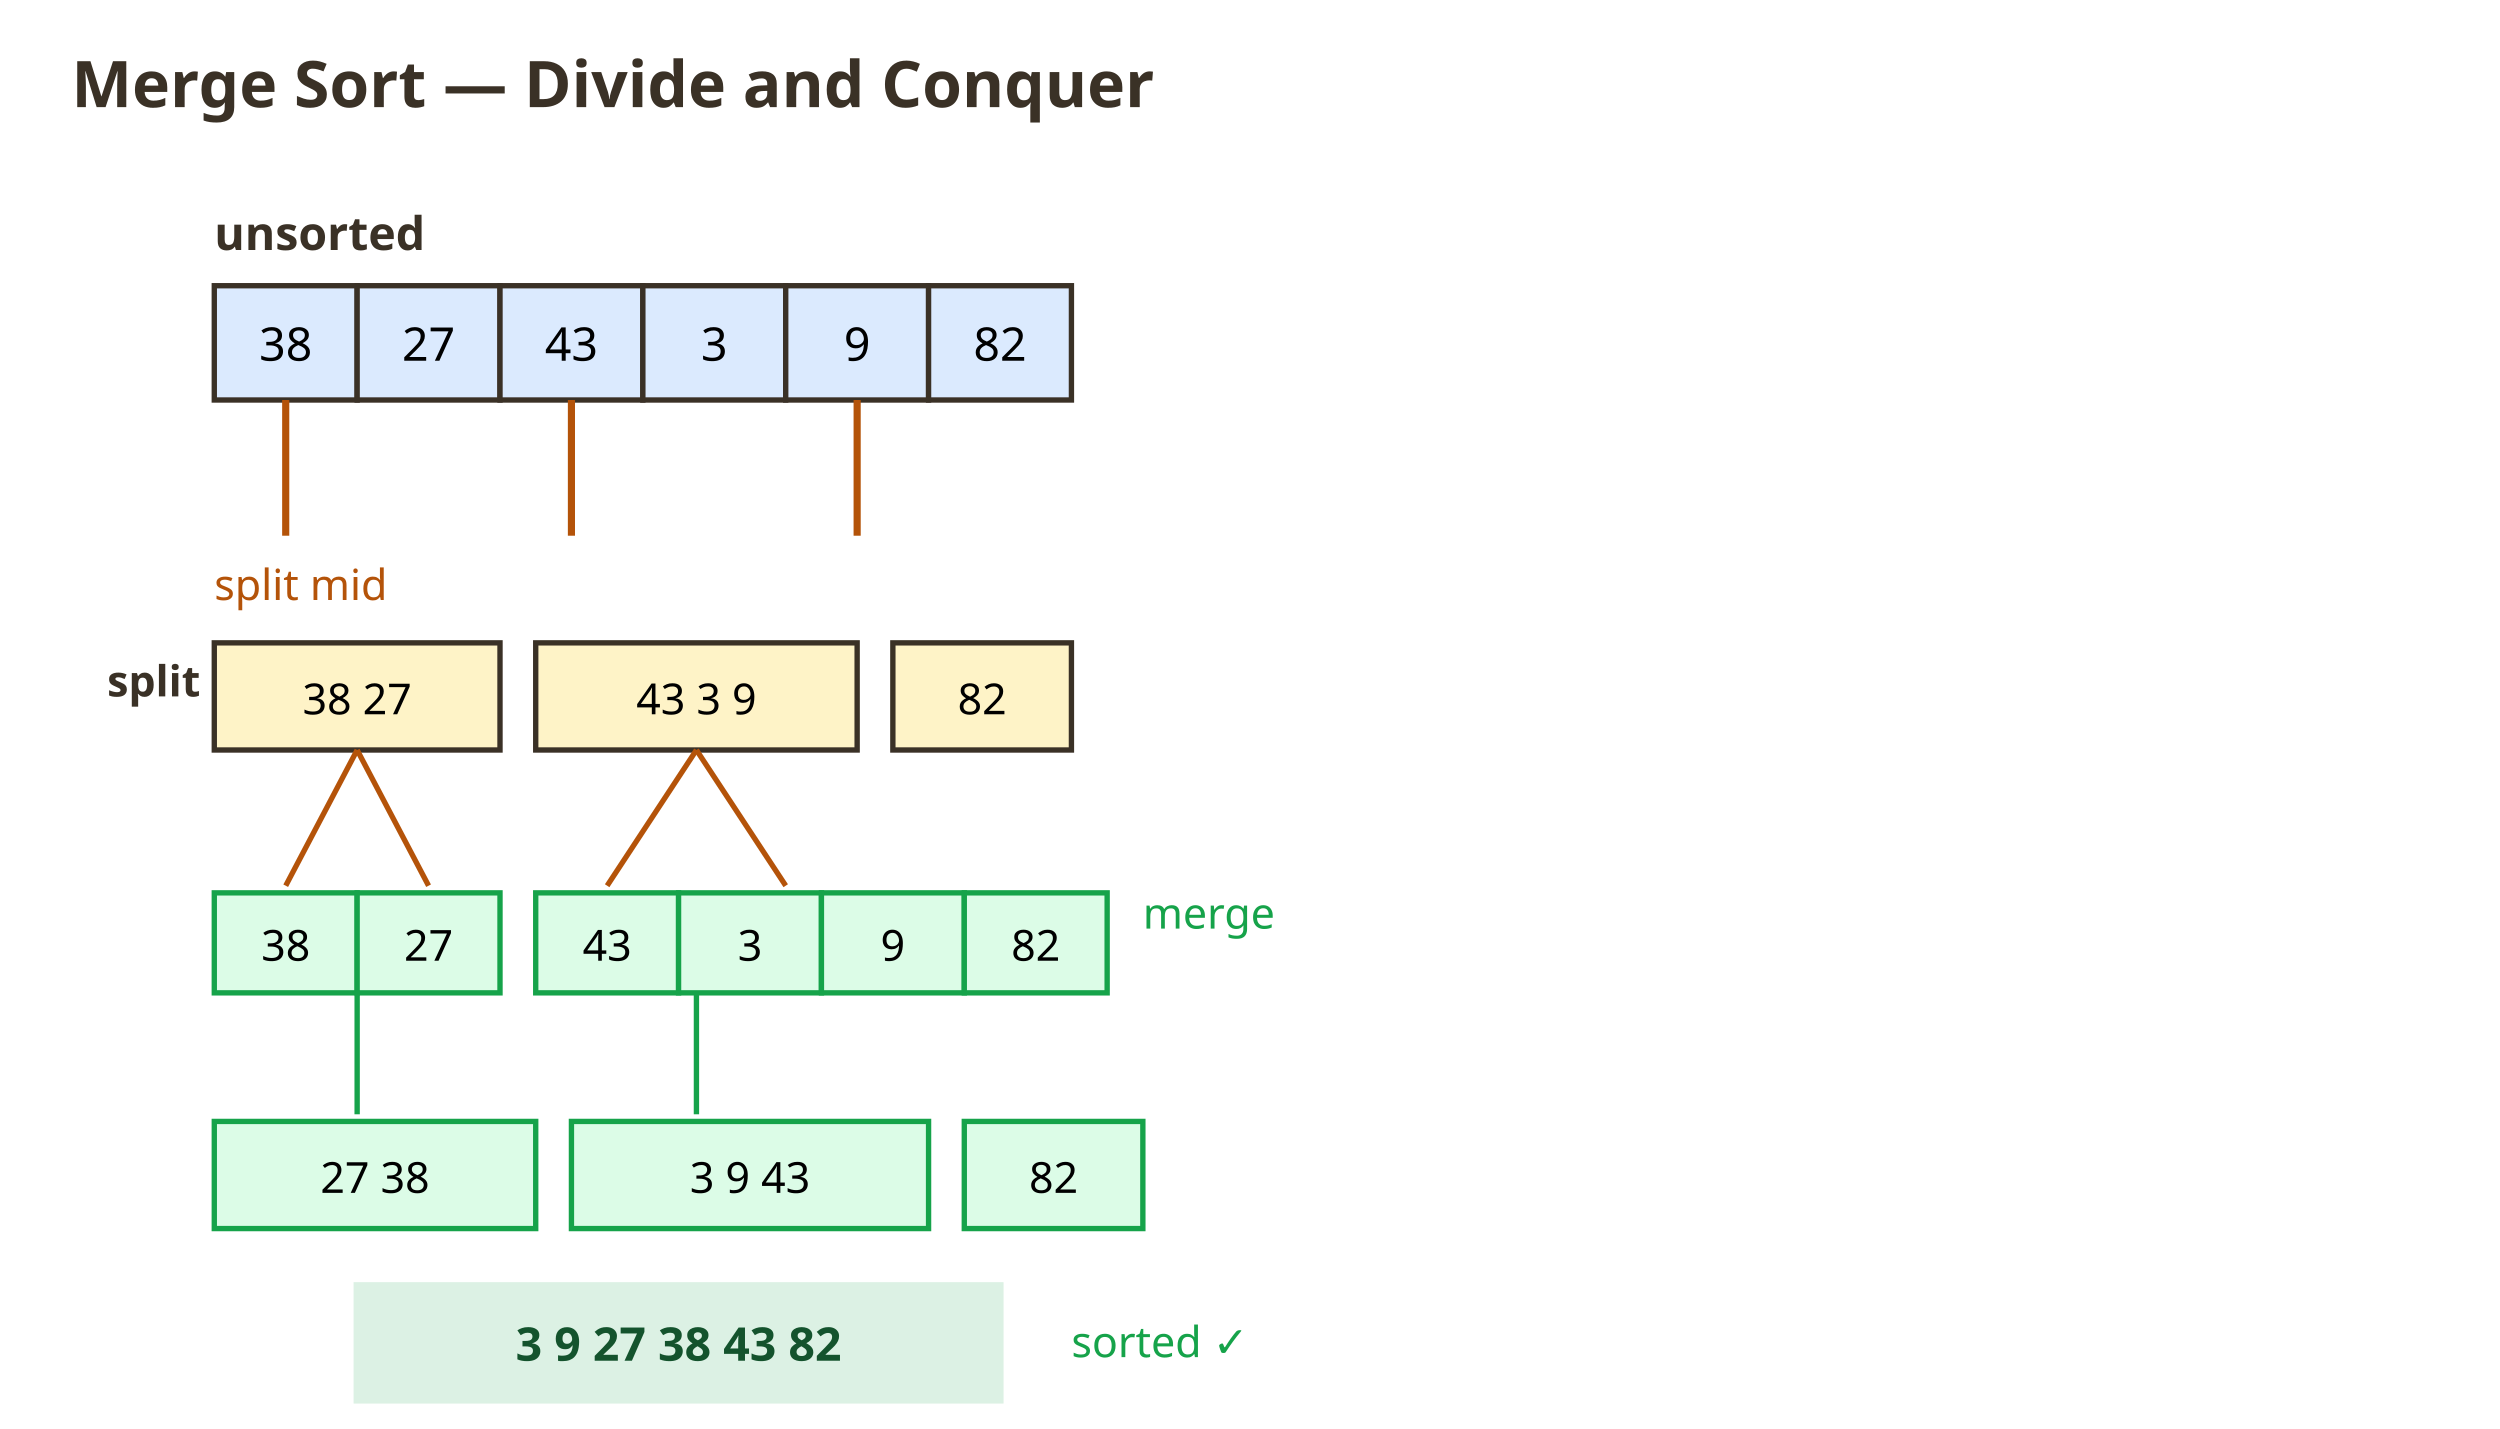
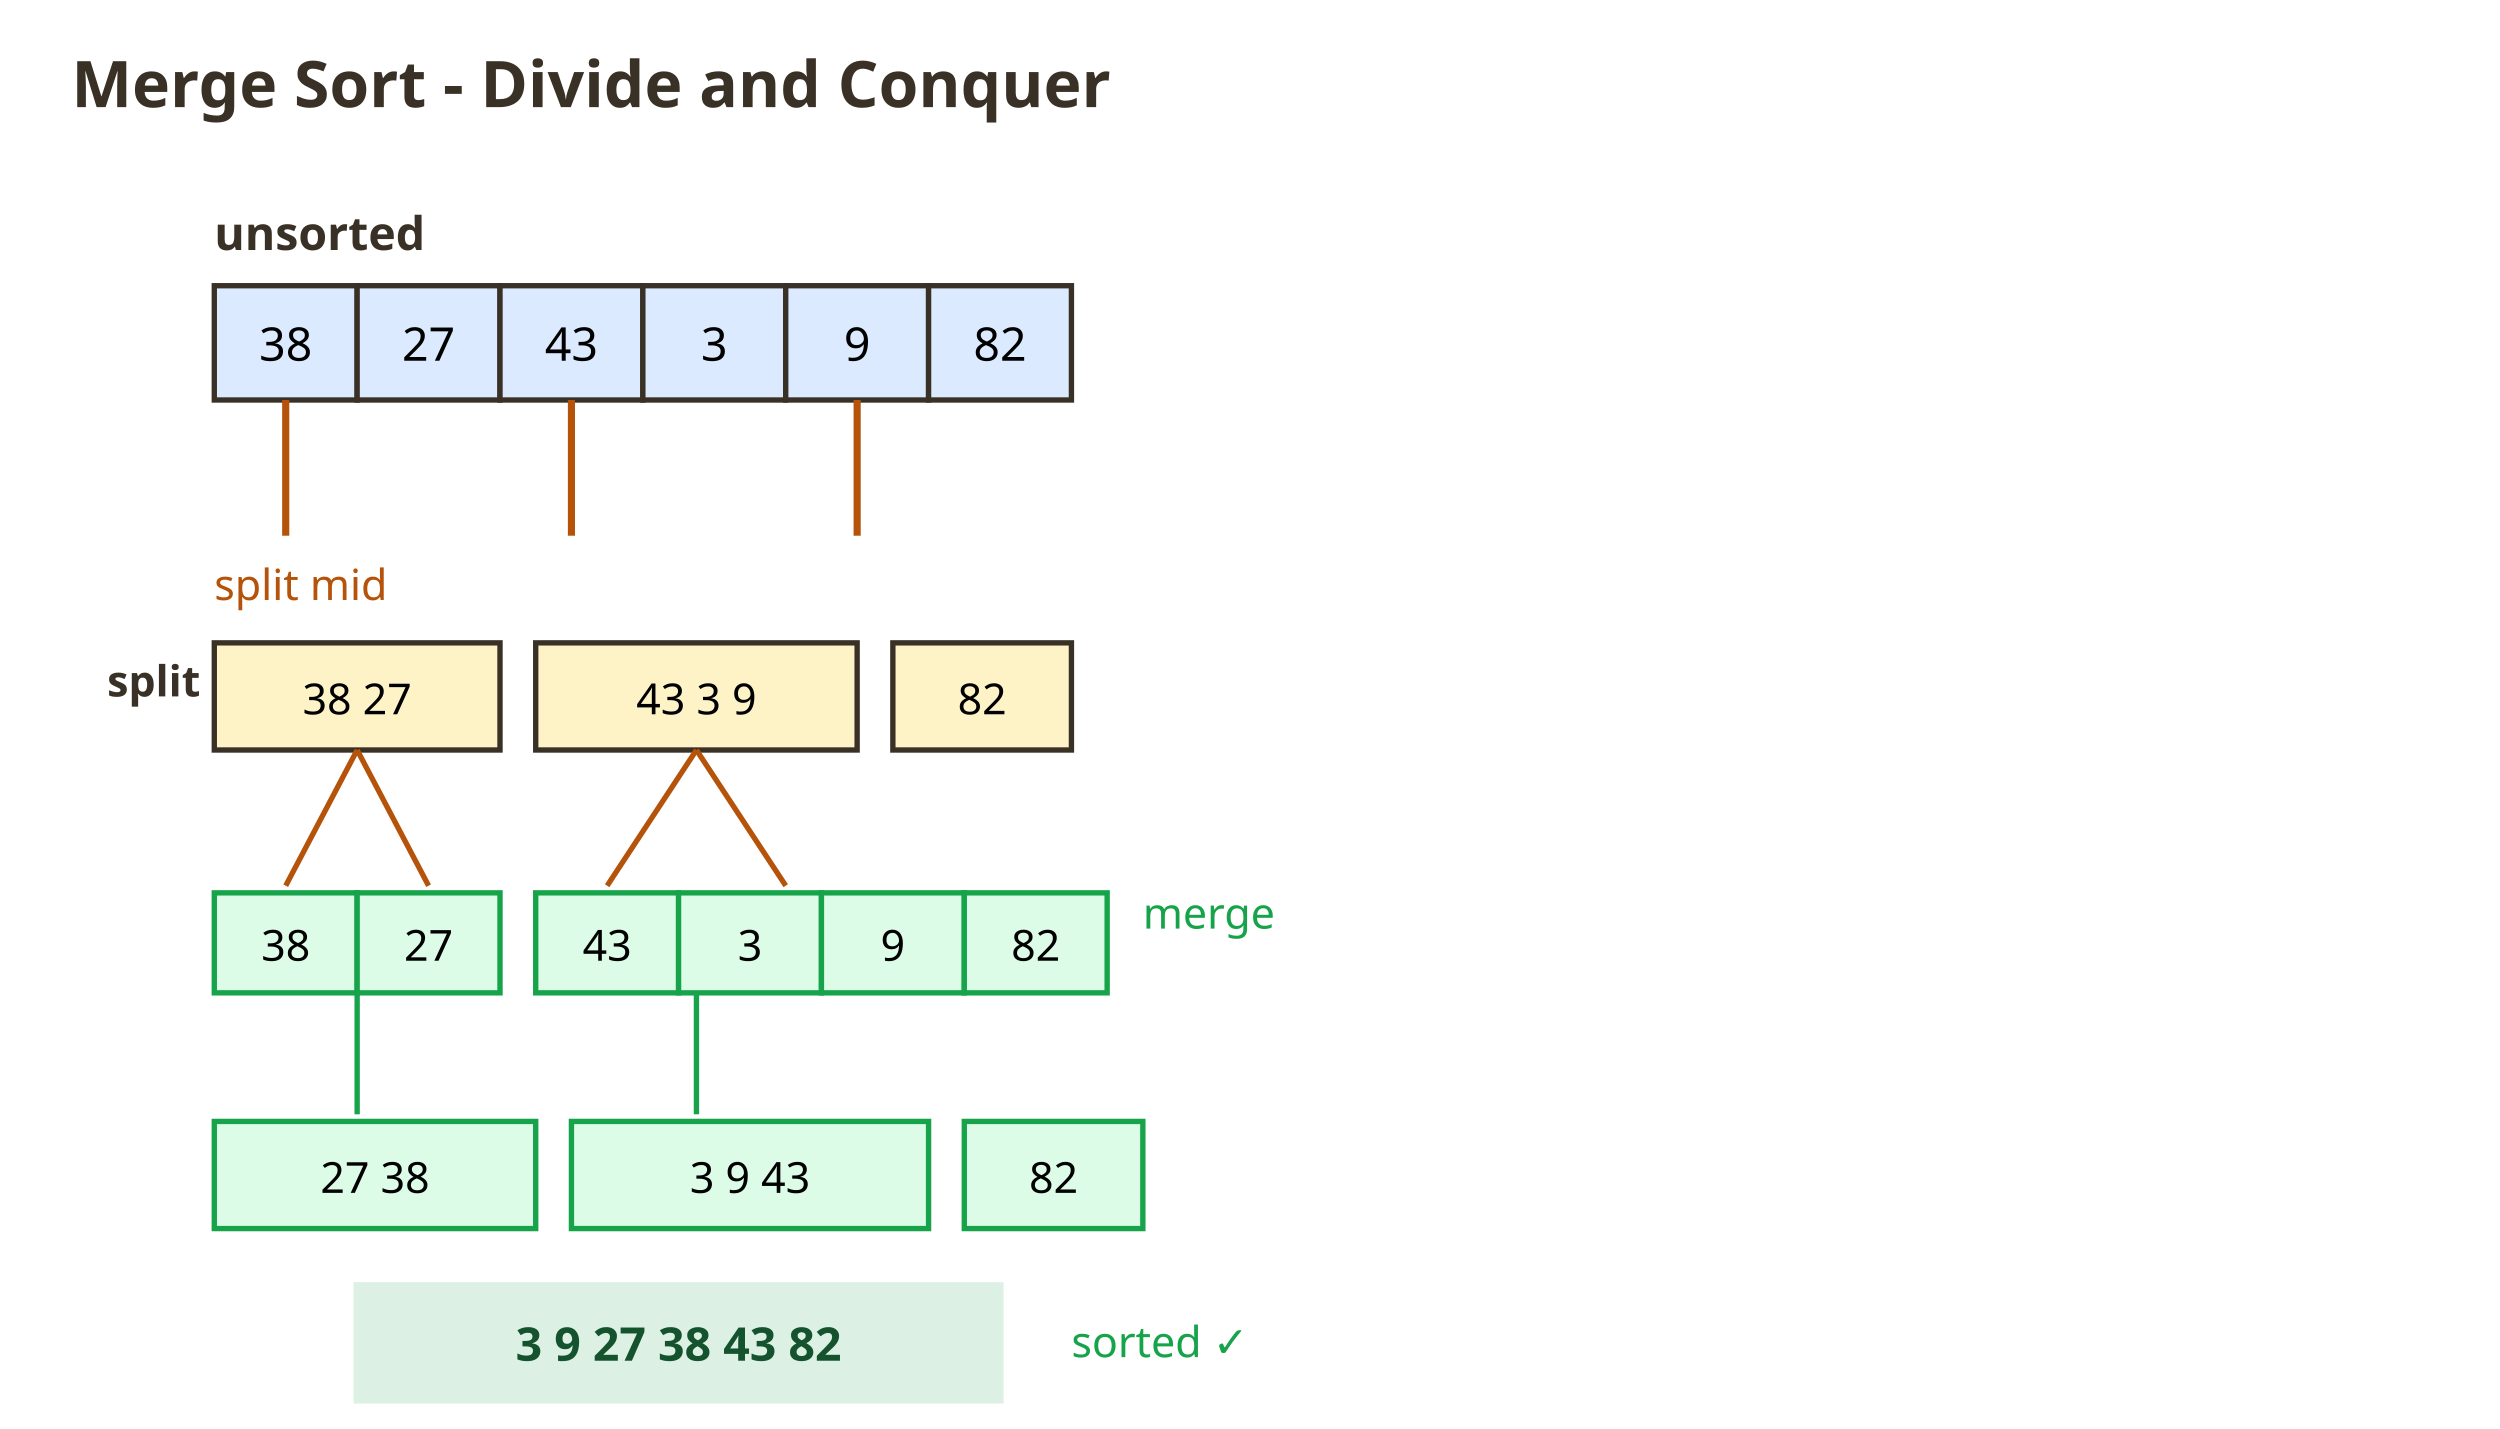
<svg xmlns="http://www.w3.org/2000/svg" viewBox="0 0 700 400" font-family="'Segoe UI', system-ui, sans-serif">
-   <text x="20" y="30" font-size="18" fill="#3a3126" font-weight="700">Merge Sort — Divide and Conquer</text>
+   <text x="20" y="30" font-size="18" fill="#3a3126" font-weight="700">Merge Sort - Divide and Conquer</text>
  <text x="60" y="70" font-size="13" fill="#3a3126" font-weight="700">unsorted</text>
  <rect x="60" y="80" width="40" height="32" fill="#dbeafe" stroke="#3a3126" stroke-width="1.5" />
  <text x="80" y="101" font-size="13" text-anchor="middle">38</text>
  <rect x="100" y="80" width="40" height="32" fill="#dbeafe" stroke="#3a3126" stroke-width="1.5" />
  <text x="120" y="101" font-size="13" text-anchor="middle">27</text>
  <rect x="140" y="80" width="40" height="32" fill="#dbeafe" stroke="#3a3126" stroke-width="1.5" />
  <text x="160" y="101" font-size="13" text-anchor="middle">43</text>
  <rect x="180" y="80" width="40" height="32" fill="#dbeafe" stroke="#3a3126" stroke-width="1.5" />
  <text x="200" y="101" font-size="13" text-anchor="middle">3</text>
  <rect x="220" y="80" width="40" height="32" fill="#dbeafe" stroke="#3a3126" stroke-width="1.5" />
  <text x="240" y="101" font-size="13" text-anchor="middle">9</text>
  <rect x="260" y="80" width="40" height="32" fill="#dbeafe" stroke="#3a3126" stroke-width="1.5" />
  <text x="280" y="101" font-size="13" text-anchor="middle">82</text>
  <line x1="80" y1="150" x2="80" y2="112" stroke="#b45309" stroke-width="2" />
  <line x1="160" y1="150" x2="160" y2="112" stroke="#b45309" stroke-width="2" />
  <line x1="240" y1="150" x2="240" y2="112" stroke="#b45309" stroke-width="2" />
  <text x="60" y="168" font-size="12" fill="#b45309">split mid</text>
  <text x="30" y="195" font-size="12" fill="#3a3126" font-weight="700">split</text>
  <rect x="60" y="180" width="80" height="30" fill="#fef3c7" stroke="#3a3126" stroke-width="1.5" />
  <text x="100" y="200" font-size="12" text-anchor="middle">38 27</text>
  <rect x="150" y="180" width="90" height="30" fill="#fef3c7" stroke="#3a3126" stroke-width="1.5" />
  <text x="195" y="200" font-size="12" text-anchor="middle">43 3 9</text>
  <rect x="250" y="180" width="50" height="30" fill="#fef3c7" stroke="#3a3126" stroke-width="1.5" />
  <text x="275" y="200" font-size="12" text-anchor="middle">82</text>
  <line x1="100" y1="210" x2="80" y2="248" stroke="#b45309" stroke-width="1.5" />
  <line x1="100" y1="210" x2="120" y2="248" stroke="#b45309" stroke-width="1.5" />
  <line x1="195" y1="210" x2="170" y2="248" stroke="#b45309" stroke-width="1.5" />
  <line x1="195" y1="210" x2="220" y2="248" stroke="#b45309" stroke-width="1.5" />
  <rect x="60" y="250" width="40" height="28" fill="#dcfce7" stroke="#16a34a" stroke-width="1.5" />
  <text x="80" y="269" font-size="12" text-anchor="middle">38</text>
  <rect x="100" y="250" width="40" height="28" fill="#dcfce7" stroke="#16a34a" stroke-width="1.5" />
  <text x="120" y="269" font-size="12" text-anchor="middle">27</text>
  <rect x="150" y="250" width="40" height="28" fill="#dcfce7" stroke="#16a34a" stroke-width="1.5" />
  <text x="170" y="269" font-size="12" text-anchor="middle">43</text>
  <rect x="190" y="250" width="40" height="28" fill="#dcfce7" stroke="#16a34a" stroke-width="1.5" />
  <text x="210" y="269" font-size="12" text-anchor="middle">3</text>
  <rect x="230" y="250" width="40" height="28" fill="#dcfce7" stroke="#16a34a" stroke-width="1.5" />
  <text x="250" y="269" font-size="12" text-anchor="middle">9</text>
  <rect x="270" y="250" width="40" height="28" fill="#dcfce7" stroke="#16a34a" stroke-width="1.5" />
  <text x="290" y="269" font-size="12" text-anchor="middle">82</text>
  <line x1="100" y1="278" x2="100" y2="312" stroke="#16a34a" stroke-width="1.5" />
  <line x1="195" y1="278" x2="195" y2="312" stroke="#16a34a" stroke-width="1.5" />
  <text x="320" y="260" font-size="12" fill="#16a34a">merge</text>
  <rect x="60" y="314" width="90" height="30" fill="#dcfce7" stroke="#16a34a" stroke-width="1.5" />
  <text x="105" y="334" font-size="12" text-anchor="middle">27 38</text>
  <rect x="160" y="314" width="100" height="30" fill="#dcfce7" stroke="#16a34a" stroke-width="1.5" />
  <text x="210" y="334" font-size="12" text-anchor="middle">3 9 43</text>
  <rect x="270" y="314" width="50" height="30" fill="#dcfce7" stroke="#16a34a" stroke-width="1.5" />
  <text x="295" y="334" font-size="12" text-anchor="middle">82</text>
  <rect x="100" y="360" width="180" height="32" fill="#16a34a" opacity="0.15" stroke="#16a34a" stroke-width="2" />
  <text x="190" y="381" font-size="13" text-anchor="middle" fill="#14532d" font-weight="700">3 9 27 38 43 82</text>
  <text x="300" y="380" font-size="12" fill="#16a34a">sorted ✓</text>
</svg>
